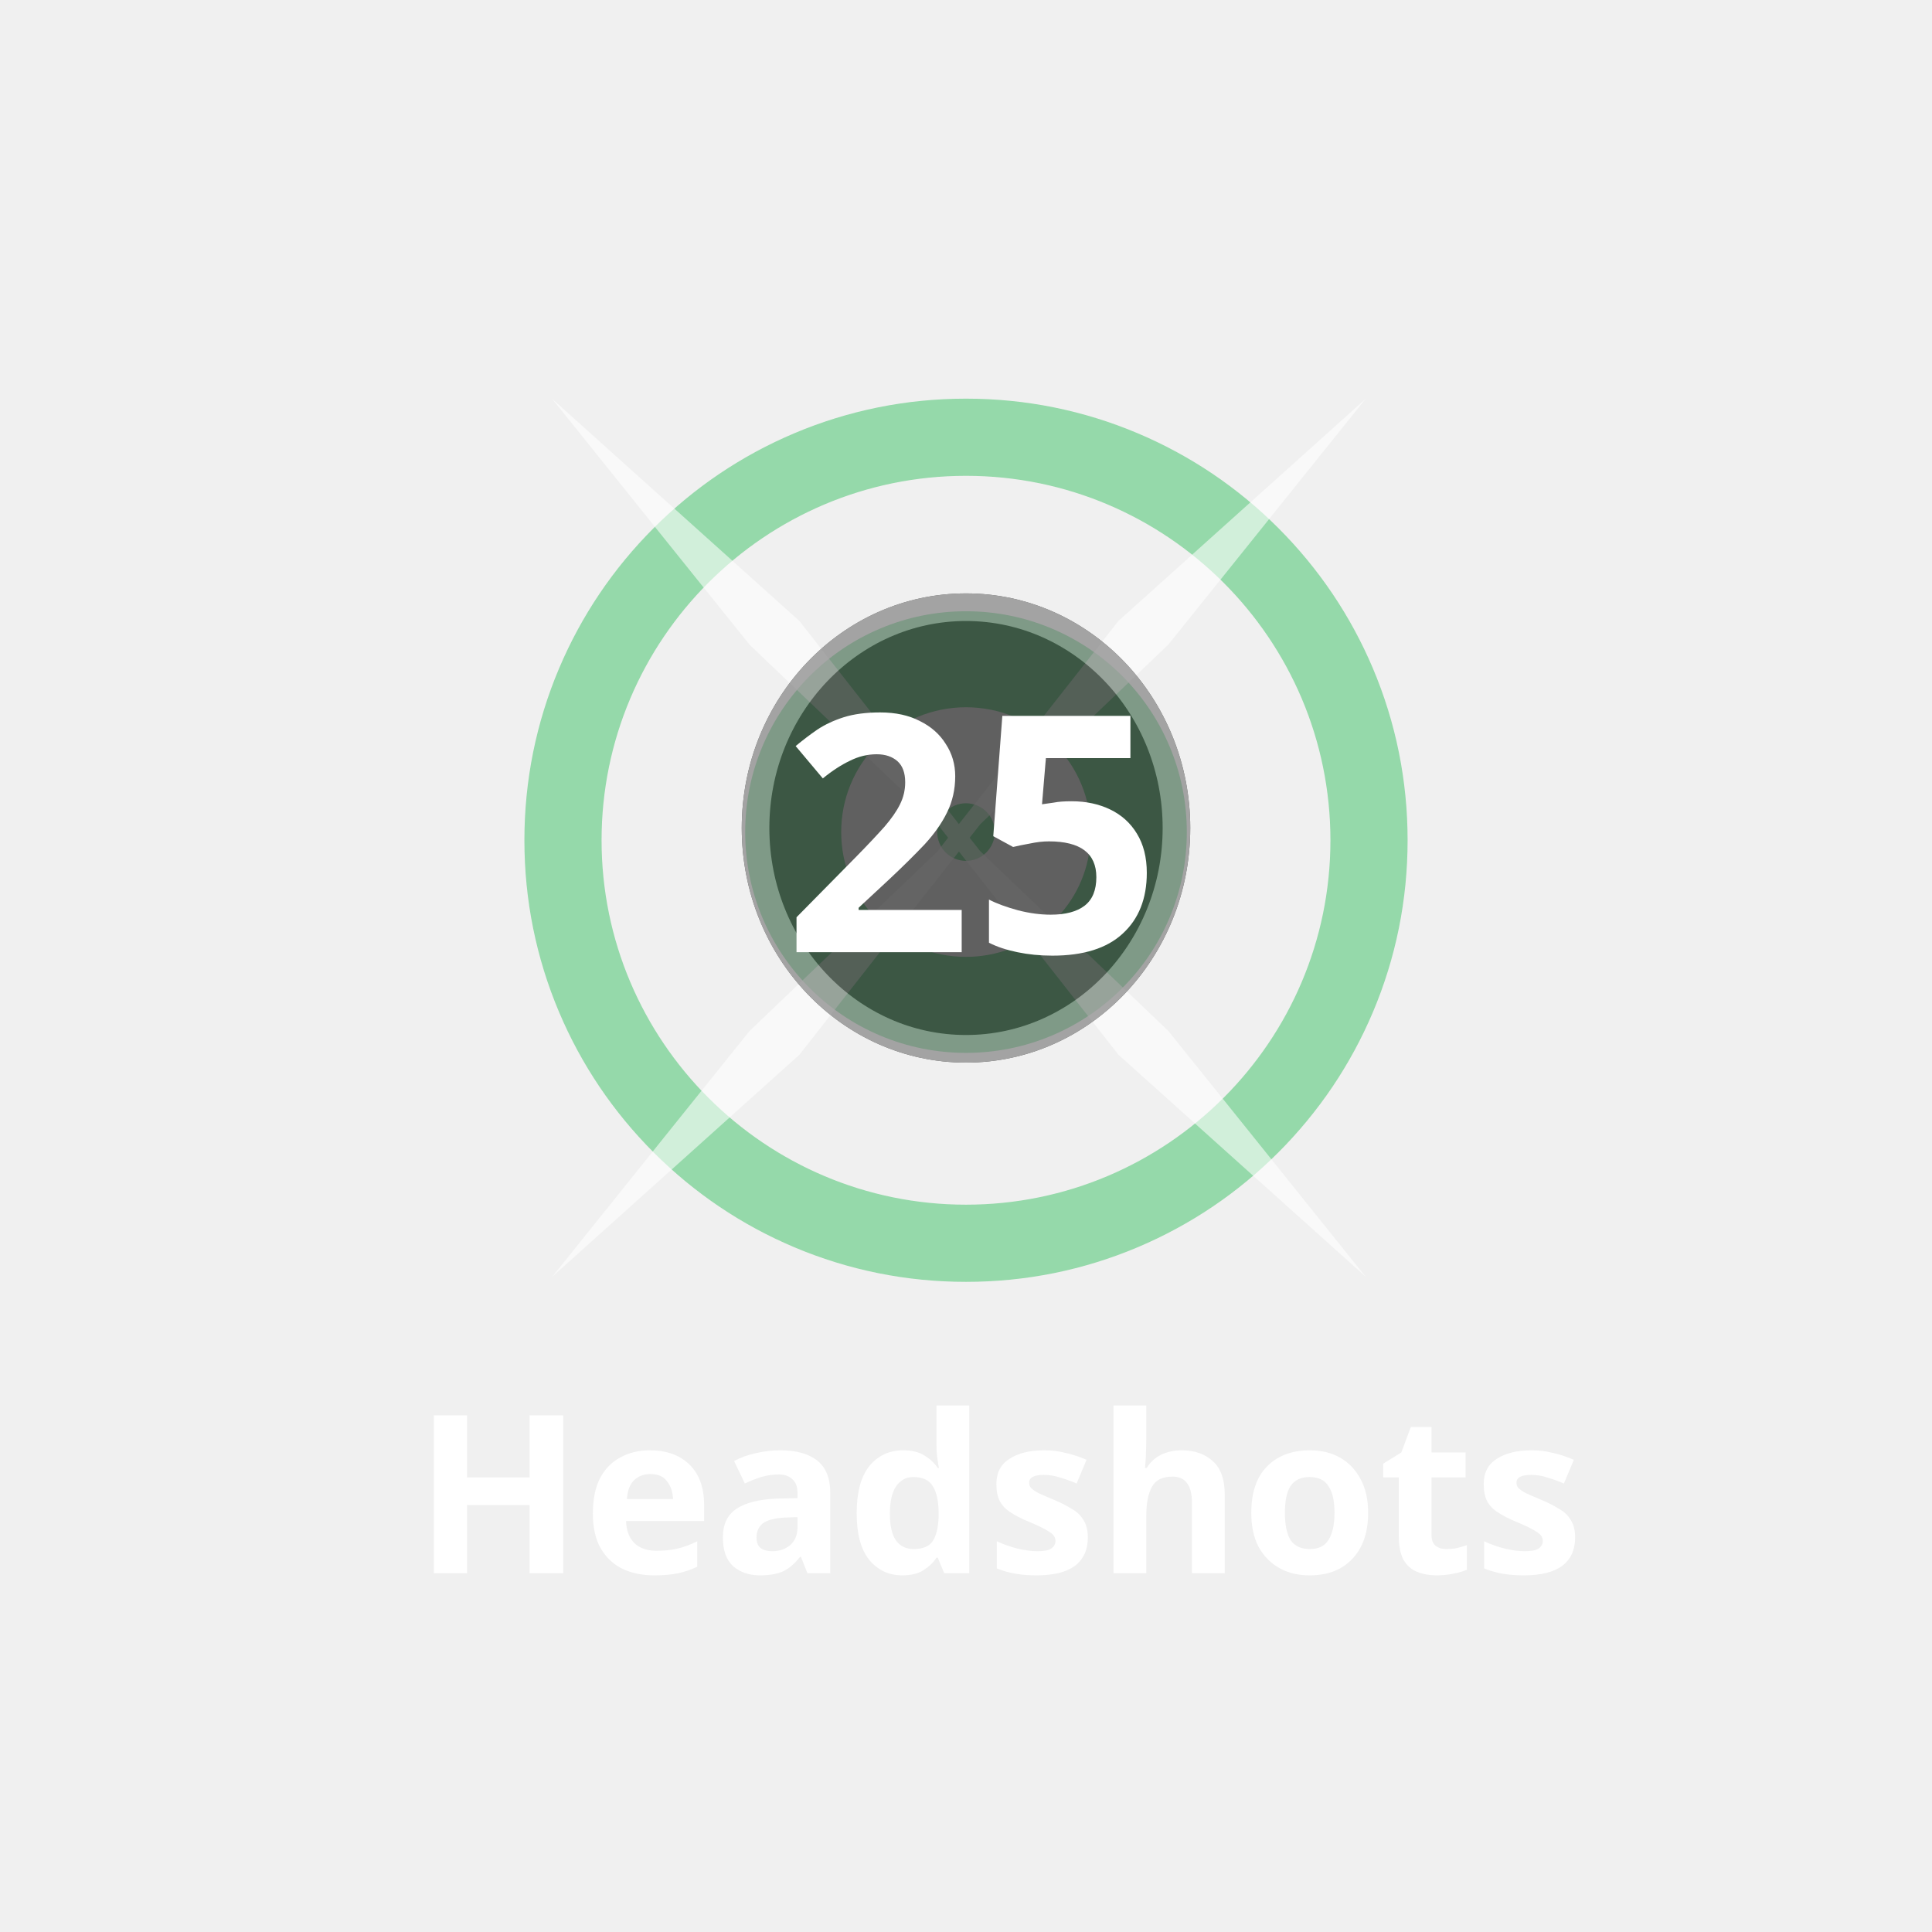
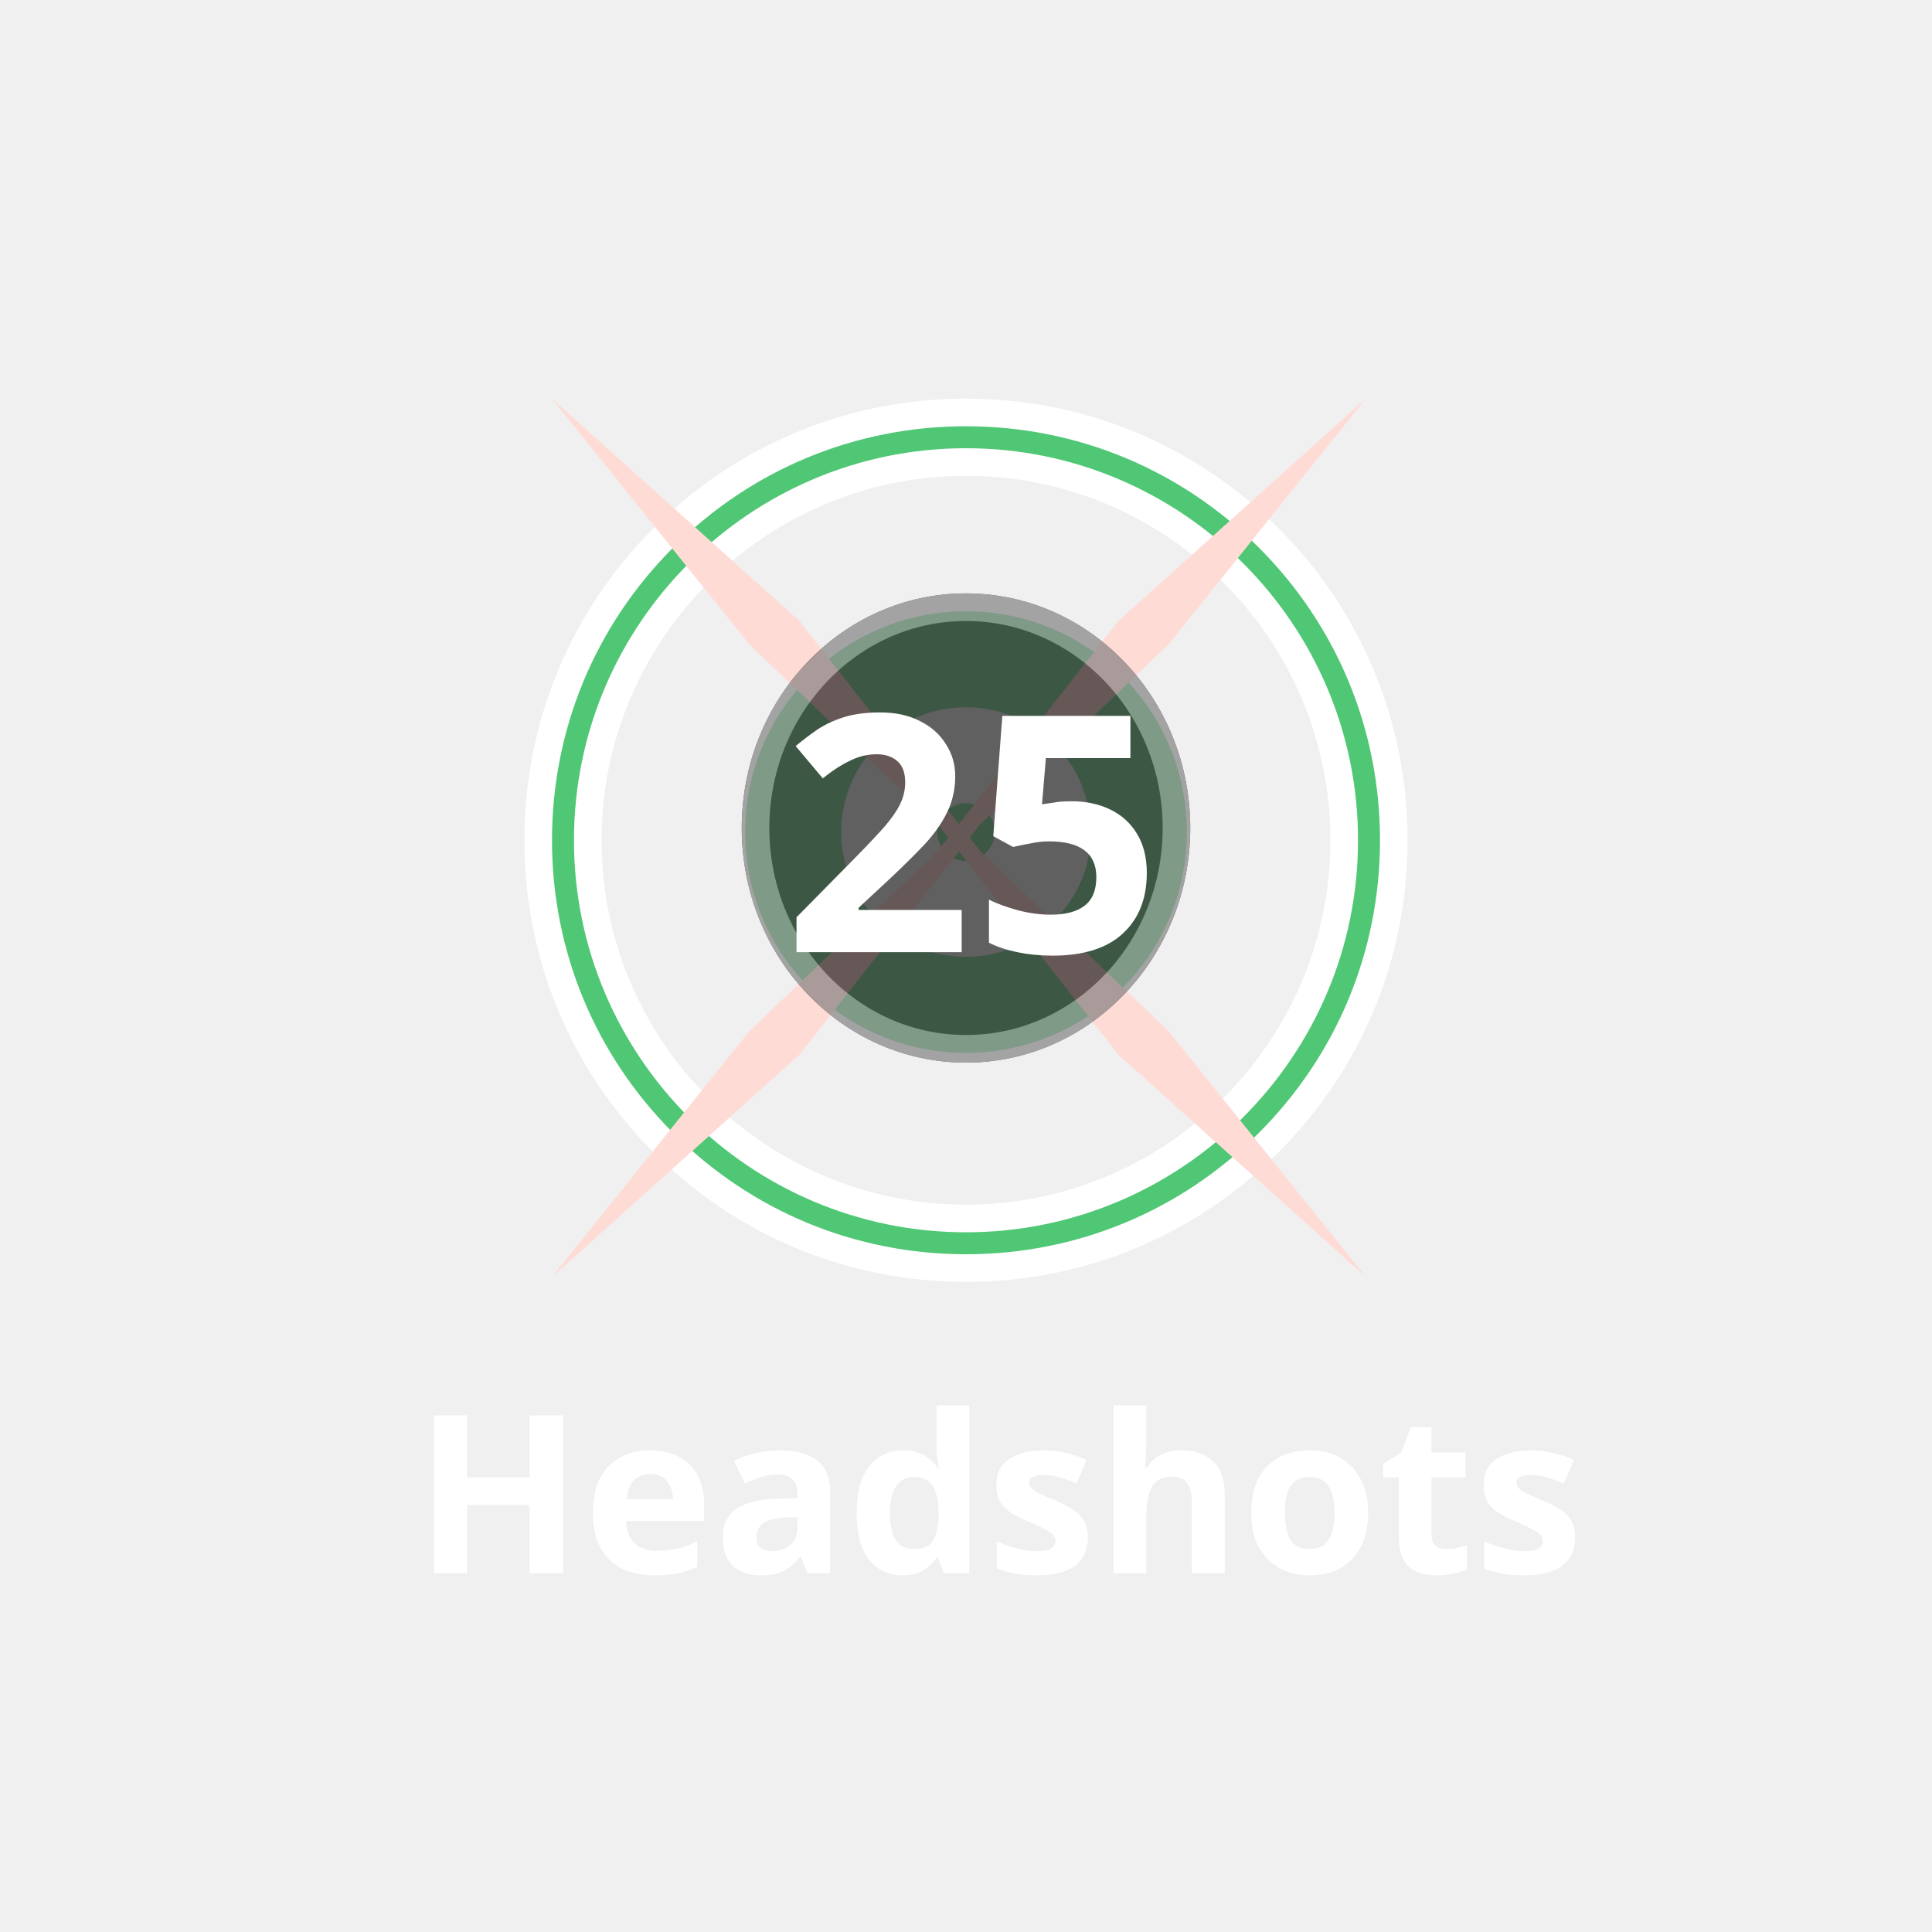
<svg xmlns="http://www.w3.org/2000/svg" id="Component_230_1" data-name="Component 230 – 1" width="70" height="70" viewBox="0 0 70 70">
  <g id="td-b-headshots" transform="translate(19 14.444)">
    <g id="Component_193_1" data-name="Component 193 – 1">
-       <g id="Subtraction_212" data-name="Subtraction 212" transform="translate(0)" fill="#50c774" opacity="0.57">
-         <path d="M 16 31.5 C 13.907 31.5 11.877 31.09 9.967 30.282 C 8.121 29.501 6.463 28.384 5.04 26.96 C 3.616 25.537 2.499 23.879 1.718 22.033 C 0.91 20.123 0.5 18.093 0.5 16 C 0.5 13.907 0.91 11.877 1.718 9.967 C 2.499 8.121 3.616 6.463 5.04 5.04 C 6.463 3.616 8.121 2.499 9.967 1.718 C 11.877 0.91 13.907 0.5 16 0.5 C 18.093 0.5 20.123 0.91 22.033 1.718 C 23.879 2.499 25.537 3.616 26.96 5.04 C 28.384 6.463 29.501 8.121 30.282 9.967 C 31.09 11.877 31.5 13.907 31.5 16 C 31.5 18.093 31.09 20.123 30.282 22.033 C 29.501 23.879 28.384 25.537 26.96 26.96 C 25.537 28.384 23.879 29.501 22.033 30.282 C 20.123 31.09 18.093 31.5 16 31.5 Z M 16 2.296 C 8.444 2.296 2.296 8.444 2.296 16 C 2.296 23.556 8.444 29.704 16 29.704 C 23.556 29.704 29.704 23.556 29.704 16 C 29.704 8.444 23.556 2.296 16 2.296 Z" stroke="none" />
-         <path d="M 16 31 C 18.025 31 19.99 30.604 21.838 29.822 C 23.624 29.066 25.229 27.985 26.607 26.607 C 27.985 25.229 29.066 23.624 29.822 21.838 C 30.604 19.99 31 18.025 31 16 C 31 13.975 30.604 12.01 29.822 10.162 C 29.066 8.376 27.985 6.771 26.607 5.393 C 25.229 4.015 23.624 2.934 21.838 2.178 C 19.99 1.396 18.025 1 16 1 C 13.975 1 12.01 1.396 10.162 2.178 C 8.376 2.934 6.771 4.015 5.393 5.393 C 4.015 6.771 2.934 8.376 2.178 10.162 C 1.396 12.01 1 13.975 1 16 C 1 18.025 1.396 19.99 2.178 21.838 C 2.934 23.624 4.015 25.229 5.393 26.607 C 6.771 27.985 8.376 29.066 10.162 29.822 C 12.01 30.604 13.975 31 16 31 M 16 1.796 C 23.832 1.796 30.204 8.168 30.204 16 C 30.204 23.832 23.832 30.204 16 30.204 C 8.168 30.204 1.796 23.832 1.796 16 C 1.796 8.168 8.168 1.796 16 1.796 M 16 32 C 13.84 32 11.745 31.577 9.772 30.743 C 7.867 29.937 6.156 28.783 4.686 27.314 C 3.217 25.844 2.063 24.133 1.257 22.228 C 0.423 20.255 0 18.16 0 16 C 0 13.84 0.423 11.745 1.257 9.772 C 2.063 7.867 3.217 6.156 4.686 4.686 C 6.156 3.217 7.867 2.063 9.772 1.257 C 11.745 0.423 13.84 0 16 0 C 18.16 0 20.255 0.423 22.228 1.257 C 24.133 2.063 25.844 3.217 27.314 4.686 C 28.783 6.156 29.937 7.867 30.743 9.772 C 31.577 11.745 32 13.84 32 16 C 32 18.16 31.577 20.255 30.743 22.228 C 29.937 24.133 28.783 25.844 27.314 27.314 C 25.844 28.783 24.133 29.937 22.228 30.743 C 20.255 31.577 18.16 32 16 32 Z M 16 2.796 C 8.719 2.796 2.796 8.719 2.796 16 C 2.796 23.281 8.719 29.204 16 29.204 C 23.281 29.204 29.204 23.281 29.204 16 C 29.204 8.719 23.281 2.796 16 2.796 Z" stroke="none" fill="#50c774" />
+       <g id="Subtraction_212" data-name="Subtraction 212" transform="translate(0)" fill="#50c774">
+         <path d="M 16 31.5 C 11.86 31.5 7.967 29.888 5.04 26.96 C 2.112 24.033 0.5 20.14 0.5 16 C 0.5 11.86 2.112 7.967 5.04 5.04 C 7.967 2.112 11.86 0.5 16 0.5 C 20.14 0.5 24.033 2.112 26.96 5.04 C 29.888 7.967 31.5 11.86 31.5 16 C 31.5 20.14 29.888 24.033 26.96 26.96 C 24.033 29.888 20.14 31.5 16 31.5 Z M 16 2.296 C 8.444 2.296 2.296 8.444 2.296 16 C 2.296 23.557 8.444 29.704 16 29.704 C 23.557 29.704 29.704 23.557 29.704 16 C 29.704 8.444 23.557 2.296 16 2.296 Z" stroke="none" />
+         <path d="M 16 31 C 20.007 31 23.774 29.44 26.607 26.607 C 29.44 23.774 31 20.007 31 16 C 31 11.993 29.44 8.226 26.607 5.393 C 23.774 2.56 20.007 1 16 1 C 11.993 1 8.226 2.56 5.393 5.393 C 2.56 8.226 1 11.993 1 16 C 1 20.007 2.56 23.774 5.393 26.607 C 8.226 29.44 11.993 31 16 31 M 16 1.796 C 23.832 1.796 30.204 8.168 30.204 16 C 30.204 23.832 23.832 30.204 16 30.204 C 8.168 30.204 1.796 23.832 1.796 16 C 1.796 8.168 8.168 1.796 16 1.796 M 16 32 C 11.726 32 7.708 30.336 4.686 27.314 C 1.664 24.292 2.716064386731887e-07 20.274 2.716064386731887e-07 16 C 2.716064386731887e-07 11.726 1.664 7.708 4.686 4.686 C 7.708 1.664 11.726 2.716064386731887e-07 16 2.716064386731887e-07 C 20.274 2.716064386731887e-07 24.292 1.664 27.314 4.686 C 30.336 7.708 32 11.726 32 16 C 32 20.274 30.336 24.292 27.314 27.314 C 24.292 30.336 20.274 32 16 32 Z M 16 2.796 C 8.72 2.796 2.796 8.72 2.796 16 C 2.796 23.281 8.72 29.204 16 29.204 C 23.281 29.204 29.204 23.281 29.204 16 C 29.204 8.72 23.281 2.796 16 2.796 Z" stroke="none" fill="#fff" />
      </g>
      <g id="Subtraction_214" data-name="Subtraction 214" transform="translate(8 7.703)" fill="#50c774" opacity="0.57">
        <path d="M 8 15.5 C 6.987 15.5 6.005 15.302 5.081 14.911 C 4.188 14.533 3.386 13.992 2.697 13.303 C 2.008 12.614 1.467 11.812 1.089 10.919 C 0.698 9.995 0.5 9.013 0.5 8 C 0.5 6.987 0.698 6.005 1.089 5.081 C 1.467 4.188 2.008 3.386 2.697 2.697 C 3.386 2.008 4.188 1.467 5.081 1.089 C 6.005 0.698 6.987 0.5 8 0.5 C 9.013 0.5 9.995 0.698 10.919 1.089 C 11.812 1.467 12.614 2.008 13.303 2.697 C 13.992 3.386 14.533 4.188 14.911 5.081 C 15.302 6.005 15.5 6.987 15.5 8 C 15.5 9.013 15.302 9.995 14.911 10.919 C 14.533 11.812 13.992 12.614 13.303 13.303 C 12.614 13.992 11.812 14.533 10.919 14.911 C 9.995 15.302 9.013 15.5 8 15.5 Z M 8 2.978 C 6.658 2.978 5.397 3.501 4.449 4.449 C 3.501 5.397 2.978 6.658 2.978 8 C 2.978 9.342 3.501 10.603 4.449 11.551 C 5.398 12.499 6.659 13.022 8 13.022 C 9.235 13.022 10.425 12.57 11.349 11.749 C 12.264 10.937 12.843 9.837 12.98 8.65 C 13.009 8.401 13.022 8.206 13.022 8 C 13.022 6.659 12.499 5.398 11.551 4.449 C 10.603 3.501 9.342 2.978 8 2.978 Z M 8 8.544 C 7.7 8.544 7.457 8.3 7.457 8 C 7.457 7.7 7.7 7.457 8 7.457 C 8.3 7.457 8.544 7.7 8.544 8 C 8.544 8.3 8.3 8.544 8 8.544 Z" stroke="none" />
        <path d="M 8 15 C 8.945 15 9.862 14.815 10.724 14.45 C 11.558 14.098 12.306 13.593 12.95 12.95 C 13.593 12.306 14.098 11.558 14.45 10.724 C 14.815 9.862 15 8.945 15 8 C 15 7.054 14.815 6.138 14.45 5.276 C 14.098 4.442 13.593 3.693 12.95 3.05 C 12.307 2.407 11.558 1.902 10.724 1.55 C 9.862 1.185 8.945 1 8 1 C 7.054 1 6.138 1.185 5.276 1.55 C 4.442 1.902 3.693 2.407 3.05 3.05 C 2.407 3.693 1.902 4.442 1.55 5.275 C 1.185 6.138 1 7.054 1 8 C 1 8.945 1.185 9.862 1.55 10.724 C 1.902 11.558 2.407 12.306 3.05 12.95 C 3.693 13.593 4.442 14.098 5.276 14.45 C 6.138 14.815 7.054 15 8 15 M 8 2.478 C 9.475 2.478 10.862 3.053 11.904 4.096 C 12.947 5.138 13.522 6.525 13.522 8 C 13.522 8.226 13.508 8.438 13.477 8.708 C 13.326 10.016 12.688 11.229 11.681 12.123 C 10.665 13.025 9.358 13.522 8 13.522 C 6.525 13.522 5.138 12.947 4.096 11.904 C 3.053 10.862 2.478 9.475 2.478 8 C 2.478 6.525 3.053 5.138 4.095 4.096 C 5.138 3.053 6.525 2.478 8 2.478 M 8 16 C 6.92 16 5.872 15.788 4.886 15.371 C 3.933 14.968 3.078 14.392 2.343 13.657 C 1.608 12.922 1.032 12.067 0.629 11.114 C 0.212 10.128 0 9.08 0 8 C 0 6.92 0.212 5.872 0.629 4.886 C 1.032 3.933 1.608 3.078 2.343 2.343 C 3.078 1.608 3.933 1.032 4.886 0.629 C 5.872 0.212 6.92 -4.76837158203125e-07 8 -4.76837158203125e-07 C 9.08 -4.76837158203125e-07 10.128 0.212 11.114 0.629 C 12.067 1.032 12.922 1.608 13.657 2.343 C 14.392 3.078 14.968 3.933 15.371 4.886 C 15.788 5.872 16 6.92 16 8 C 16 9.08 15.788 10.128 15.371 11.114 C 14.968 12.067 14.392 12.922 13.657 13.657 C 12.922 14.392 12.067 14.968 11.114 15.371 C 10.128 15.788 9.08 16 8 16 Z M 8 3.478 C 6.792 3.478 5.657 3.949 4.803 4.803 C 3.949 5.657 3.478 6.792 3.478 8 C 3.478 9.208 3.949 10.343 4.803 11.197 C 5.657 12.051 6.792 12.522 8 12.522 C 9.113 12.522 10.184 12.115 11.017 11.375 C 11.84 10.645 12.361 9.657 12.483 8.593 C 12.51 8.363 12.522 8.186 12.522 8 C 12.522 6.792 12.051 5.657 11.197 4.803 C 10.343 3.949 9.208 3.478 8 3.478 Z M 8 9.044 C 7.425 9.044 6.957 8.575 6.957 8 C 6.957 7.425 7.425 6.957 8 6.957 C 8.575 6.957 9.044 7.425 9.044 8 C 9.044 8.575 8.575 9.044 8 9.044 Z" stroke="none" fill="#50c774" />
      </g>
-       <path id="Union_150" data-name="Union 150" d="M23.709,23.774,17.928,16.41l-5.781,7.364L3.183,31.825l7.155-8.912,6.807-6.505.39-.5-.378-.481L10.339,8.912,3.183,0l8.962,8.051,5.781,7.362,5.781-7.361L32.669,0,25.513,8.914l-6.807,6.5-.389.495.379.482,6.82,6.518,7.155,8.912Z" transform="translate(-2.184)" fill="#fff" opacity="0.57" />
+       <path id="Union_150" data-name="Union 150" d="M23.709,23.774,17.928,16.41l-5.781,7.364L3.183,31.825l7.155-8.912,6.807-6.505.39-.5-.378-.481L10.339,8.912,3.183,0l8.962,8.051,5.781,7.362,5.781-7.361L32.669,0,25.513,8.914l-6.807,6.5-.389.495.379.482,6.82,6.518,7.155,8.912Z" transform="translate(-2.184)" fill="#ffdbd6" />
    </g>
    <g id="Component_194_1" data-name="Component 194 – 1" transform="translate(7.875 7.056)">
      <g id="Ellipse_324" data-name="Ellipse 324" stroke="#707070" stroke-width="1" opacity="0.6">
        <ellipse cx="8.125" cy="8.5" rx="8.125" ry="8.5" stroke="none" />
        <ellipse cx="8.125" cy="8.5" rx="7.625" ry="8" fill="none" />
      </g>
      <text id="_25" data-name="25" transform="translate(1.5 13)" fill="#fff" font-size="12" font-family="SegoeUI-Bold, Segoe UI" font-weight="700">
        <tspan x="0" y="0">25</tspan>
      </text>
    </g>
  </g>
  <text id="Headshots" transform="translate(15 57)" fill="#fff" font-size="8" font-family="SegoeUI-Bold, Segoe UI" font-weight="700">
    <tspan x="0" y="0">Headshots</tspan>
  </text>
  <rect id="Rectangle_1487" data-name="Rectangle 1487" width="70" height="70" fill="none" />
</svg>
